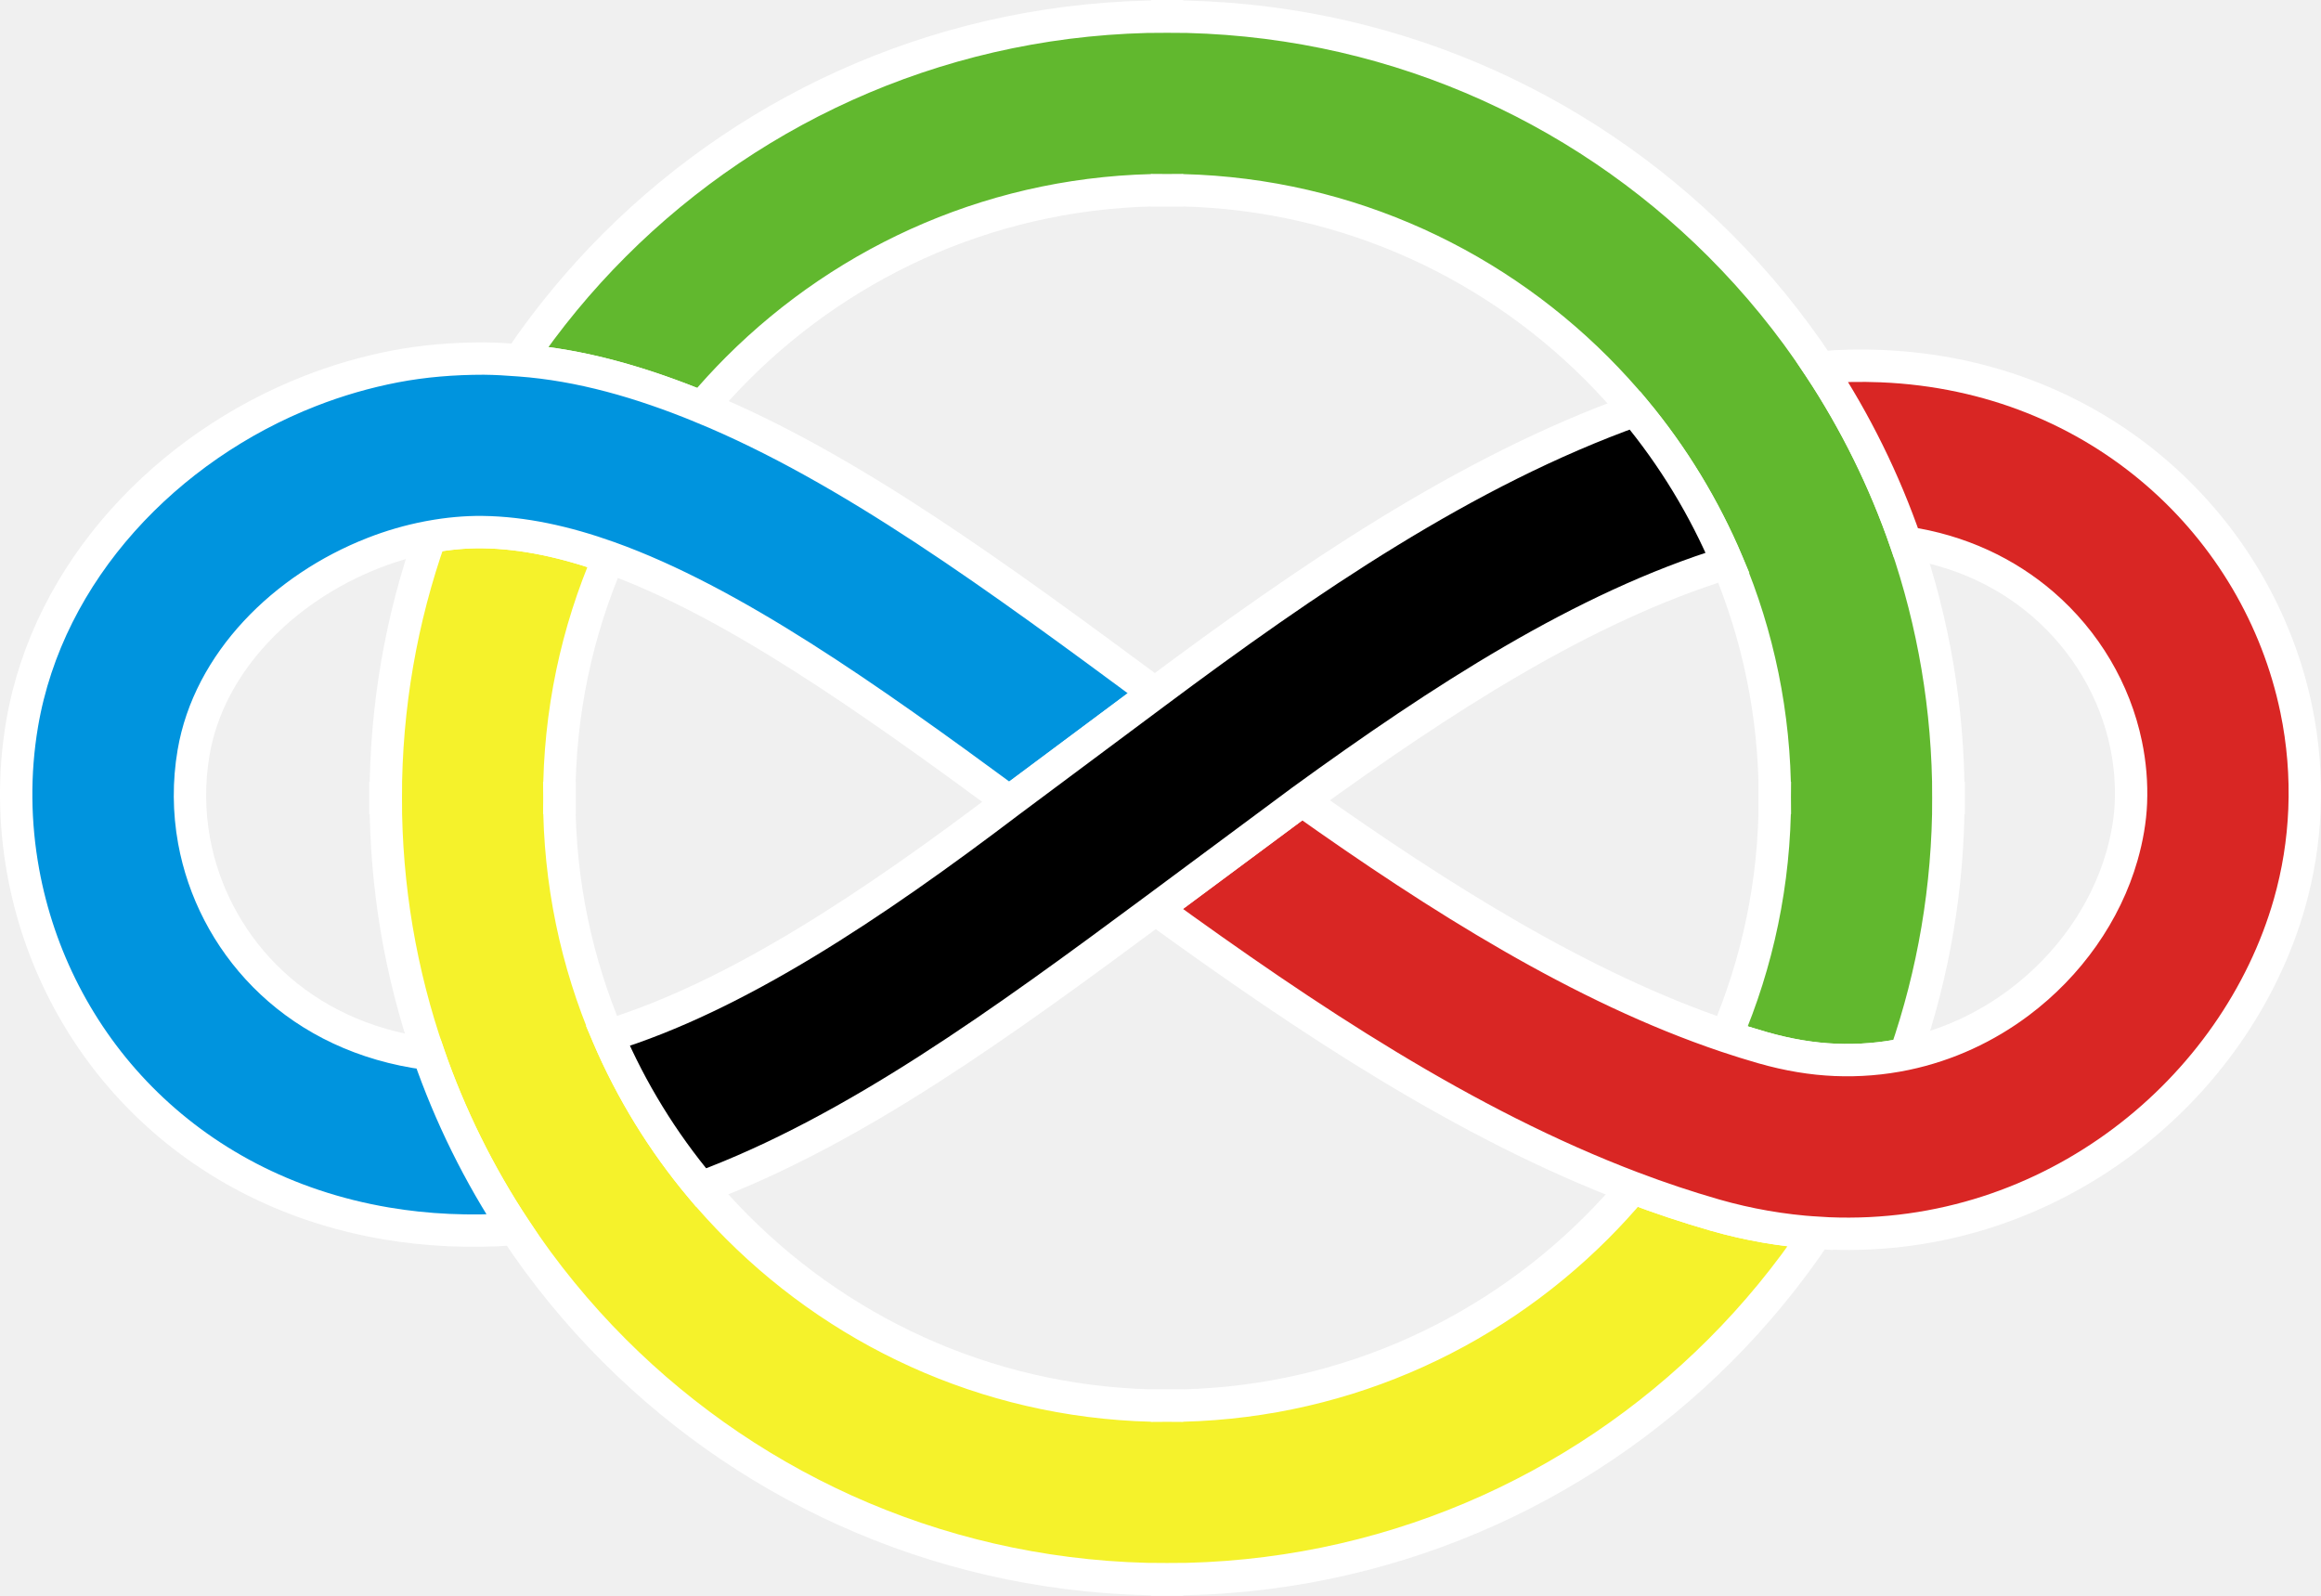
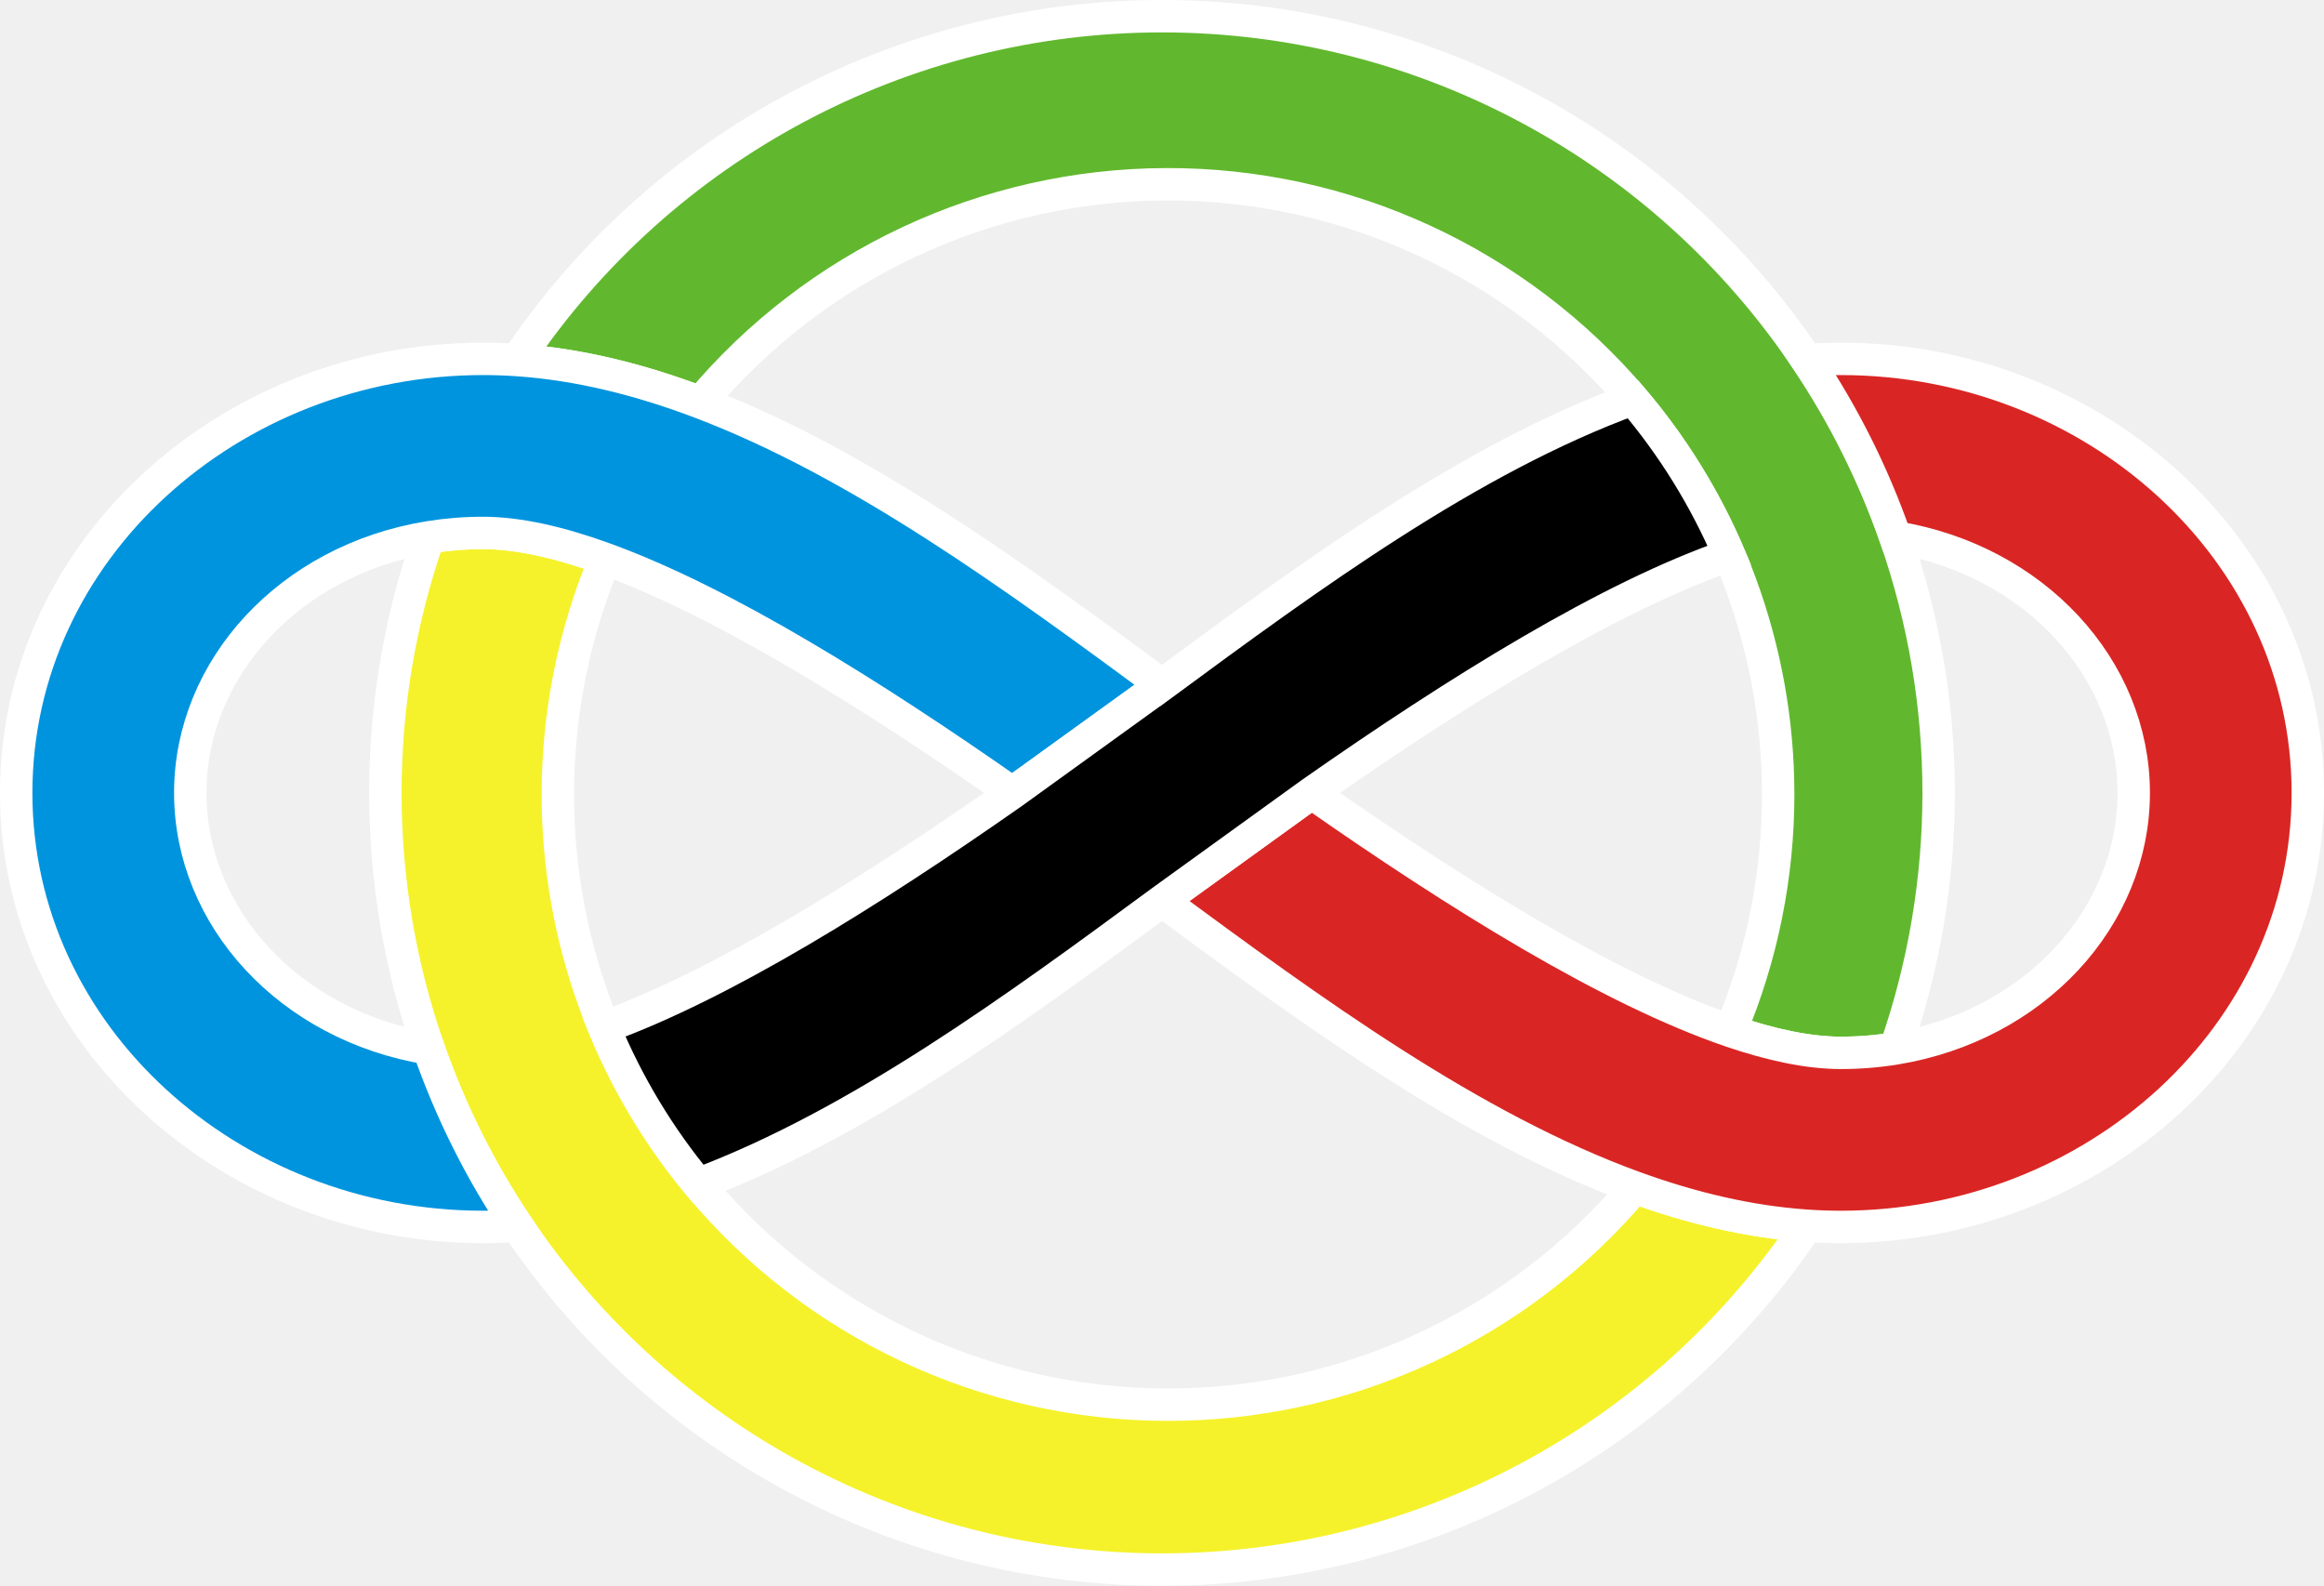
- <svg xmlns="http://www.w3.org/2000/svg" width="765.007" height="525.955" stroke="#fff" stroke-width="10.666">
-   <path fill="#f5f22b" d="M141.257 347.374c-9.142-26.43-14.114-54.823-14.114-84.39h-.112v-.008h.112c0-30.192 5.18-59.16 14.693-86.064l.272-.048.272-.05.272-.046.272-.048.272-.045.27-.046.273-.045.272-.045.269-.042.27-.042.271-.042.272-.041.27-.04.269-.039.27-.037.27-.04.268-.035.27-.037.267-.035h.001l.27-.034.266-.032h.001l.268-.034.268-.032.27-.032.266-.029.267-.03.267-.029.268-.029.266-.027.267-.026.267-.026.266-.026.266-.022.266-.024.264-.021.266-.023.264-.02.265-.02.264-.018.264-.02.263-.015.262-.017.263-.015.264-.016.263-.013.262-.014.263-.013.263-.01.26-.01.26-.01.262-.01.262-.008.258-.007.26-.007.26-.005.26-.005.259-.004.26-.004.257-.001.26-.001h1.03v.003l.2.003c13.298.164 27.222 3.154 41.682 8.328h.001c-10.532 24.326-16.37 51.133-16.372 79.274h.113v.01h-.113c.001 27.811 5.704 54.318 16.004 78.416a200.8 200.8 0 0 0 30.72 49.995 203 203 0 0 0 12.037 13.153c36.303 36.304 86.365 58.763 141.572 58.763v-.112h.009v.112c55.204 0 105.262-22.459 141.565-58.76a203 203 0 0 0 11.976-13.082 345 345 0 0 0 26.85 8.948l.258.074a159.5 159.5 0 0 0 33.433 5.809 258 258 0 0 1-31.92 38.848c-46.557 46.556-110.96 75.357-182.162 75.358v.112h-.009v-.112c-71.207 0-135.612-28.802-182.169-75.36a258 258 0 0 1-32.717-40.049 256.5 256.5 0 0 1-28.527-57.725z" />
-   <path fill="#61b82e" d="M628.175 178.827c9.088 26.36 14.026 54.67 14.026 84.144h.114v.01h-.112c0 29.583-4.976 57.99-14.13 84.432a94 94 0 0 1-23.18 1.903c-7.508-.312-15.48-1.601-23.865-4l-.256-.073a276 276 0 0 1-11.833-3.694c10.341-24.14 16.066-50.698 16.066-78.569h-.11v-.009h.112c-.001-27.453-5.558-53.636-15.608-77.485a200.7 200.7 0 0 0-30.513-50.206 203 203 0 0 0-12.64-13.874c-36.303-36.304-86.364-58.762-141.57-58.762v.112h-.01v-.112c-55.204 0-105.263 22.457-141.566 58.76a203 203 0 0 0-11.756 12.816l-.808-.328-.04-.016-.04-.016-.053-.023-.03-.012-.04-.016-.04-.016-.04-.016-.12-.05-.042-.015-.007-.003-.196-.08-.039-.016-.04-.016-.083-.034-.04-.016-.04-.016-.04-.017-.146-.059-.058-.022-.04-.016-.04-.016-.04-.016-.04-.016-.04-.016-.04-.016-.082-.034-.04-.016-.286-.114-.234-.094-.448-.178-.223-.088-.225-.09a261 261 0 0 0-13.376-4.885l-.043-.015h-.003l-.223-.074-.221-.074-.221-.072q-1.667-.552-3.334-1.073l-.221-.068q-2.224-.695-4.447-1.336l-.222-.064-.888-.253-.222-.063-.224-.063-.221-.061-.223-.063q-1.772-.493-3.541-.946l-.013-.005-.176-.046-.027-.007-.627-.16-.11-.026-.111-.03-.108-.026-.328-.082-.05-.013-.06-.013-.109-.027-.108-.027-.045-.013-.132-.03-.043-.011-.109-.027-.545-.133-.11-.027q-1.257-.304-2.514-.588l-.11-.025q-.876-.2-1.75-.387-1.582-.34-3.164-.65l-.055-.01-.053-.01-.056-.012-.054-.01-.056-.01-.054-.012-.056-.01-.084-.018-.127-.024q-.764-.146-1.53-.286l-.093-.018-.048-.009-.024-.004q-.776-.14-1.552-.274l-.407-.07-.104-.017-.586-.097-.112-.019-.049-.008-.419-.067-.59-.094-.124-.02-.494-.076-.056-.008-.745-.112-.25-.038-.075-.01-.547-.079-.227-.032-.026-.004-.64-.09-.059-.007-.177-.023-.084-.013-.604-.079-.088-.012-.628-.08-.08-.009-.792-.096-.068-.008-.039-.004-.625-.072-.278-.032-.174-.02-.766-.083-.129-.013-.812-.084-.084-.009-.227-.021-.666-.064-.898-.08h-.007l-.886-.074-.054-.005-.856-.066-.086-.008a258 258 0 0 1 31.317-37.948C249.06 34.247 313.462 5.447 384.666 5.445v-.112h.009v.112c71.206 0 135.61 28.803 182.169 75.36a258 258 0 0 1 32.873 40.28 256.5 256.5 0 0 1 28.456 57.74z" />
-   <path fill="#0094de" d="M231.342 134.222c48.702 20.01 97.861 56.236 149.31 94.232l-47.969 35.748c-46.965-34.55-91.569-66.047-131.974-80.501-14.461-5.174-28.385-8.164-41.685-8.328l-.199-.003v-.001c-5.477-.05-11.174.48-16.988 1.542l-.842.156a102 102 0 0 0-17.906 5.183c-29.629 11.565-54.257 36.13-59.293 65.819a83.7 83.7 0 0 0 .168 29.04c3.01 16.466 10.964 32.082 23.23 44.486 12.327 12.467 29.06 21.633 49.575 25.113a112 112 0 0 0 4.487.667 256.5 256.5 0 0 0 28.527 57.724c-15.042 1.084-29.214.373-42.435-1.868-33.313-5.65-60.661-20.72-80.977-41.263-20.376-20.606-33.63-46.778-38.705-74.543-2.938-16.078-3.136-32.594-.392-48.776 8.58-50.59 47.963-91.436 94.955-109.781a159.3 159.3 0 0 1 28-8.099c9.448-1.805 19.219-2.596 29.156-2.596h.112c4.267.052 7.16.25 11.688.58 20.08 1.465 40.07 7.213 60.157 15.468z" />
-   <path fill="#d92624" d="M429.16 263.809c45.302 32.138 92.159 61.718 139.78 77.74a275 275 0 0 0 11.832 3.694l.256.073c8.385 2.4 16.356 3.688 23.864 4a94 94 0 0 0 23.183-1.901c13.898-2.91 26.568-8.883 37.356-16.964 16.526-12.38 28.629-29.623 33.976-48.314 1.706-5.967 2.717-11.847 2.953-17.512a78.7 78.7 0 0 0-1.604-19.284c-3.67-17.655-13.267-34.011-27.4-46.204-11.995-10.35-27.33-17.694-45.183-20.308a256.5 256.5 0 0 0-28.457-57.741 167 167 0 0 1 20.417-.414c36.086 1.502 67.094 14.823 90.68 35.174 23.699 20.446 39.813 47.997 46.016 77.829a135.3 135.3 0 0 1 2.727 33.19 132.5 132.5 0 0 1-4.974 30.97c-8.72 30.49-28.253 58.46-54.834 78.37-26.565 19.9-60.187 31.84-97.099 30.304q-1.94-.081-3.888-.21v.002a159.3 159.3 0 0 1-33.433-5.808l-.257-.073a345 345 0 0 1-26.85-8.95c-55.437-20.968-107.55-55.757-157.331-91.837z" />
-   <path d="M380.651 228.454c50.236-37.47 102.393-73.19 158.236-93.174a200.7 200.7 0 0 1 30.513 50.206c-47.564 14.583-94.418 45.059-140.24 78.323l-48.27 35.826c-50.31 37.284-99.236 72.967-149.829 91.761a200.8 200.8 0 0 1-30.72-49.994c42.245-12.97 87.063-42.832 132.342-77.2z" />
+ <svg xmlns="http://www.w3.org/2000/svg" width="765.023" height="521.982" stroke="#fff" stroke-width="10.666" viewBox="0 0 765.023 521.982">
+   <path fill="#61b82e" d="M382.513 5.333a255.66 255.66 0 0 0-212.274 113.178c20.21 1.382 40.354 6.403 60.315 13.972a200.86 200.86 0 0 1 306.925-1.121 200.9 200.9 0 0 1 47.872 130.149 200.9 200.9 0 0 1-15.704 77.855c13.465 4.605 25.736 7.194 36.344 7.194 6.164 0 12.156-.497 17.942-1.444a255.7 255.7 0 0 0 0-168.248 255.7 255.7 0 0 0-29.147-58.357A255.66 255.66 0 0 0 382.513 5.333z" />
+   <path fill="#f5f22b" d="M159.032 175.425c-6.163 0-12.156.496-17.941 1.443a255.7 255.7 0 0 0 0 168.248 255.7 255.7 0 0 0 29.148 58.356 255.66 255.66 0 0 0 424.547 0c-18.968-1.297-37.877-5.8-56.633-12.606a200.86 200.86 0 0 1-308.259-1.117 200.9 200.9 0 0 1-46.264-128.238 200.9 200.9 0 0 1 15.572-77.543c-14.97-5.446-28.565-8.543-40.17-8.543z" />
+   <path fill="#0094de" d="M159.032 118.124c-83.205 0-153.699 62.835-153.699 142.867s70.494 142.867 153.7 142.867q5.605-.002 11.206-.386a255.7 255.7 0 0 1-29.148-58.356c-45.766-7.492-78.457-43.173-78.457-84.125s32.691-76.63 78.457-84.123a111 111 0 0 1 17.941-1.443c11.605 0 25.2 3.097 40.17 8.543 38.96 14.172 87.24 44.25 134.049 77.023l49.26-35.56c-47.973-35.334-99.331-72.992-151.957-92.948-19.961-7.569-40.105-12.59-60.315-13.972a164 164 0 0 0-11.207-.387z" />
+   <path fill="#d92624" d="M605.991 118.124q-5.606.002-11.205.387a255.7 255.7 0 0 1 29.147 58.357c45.765 7.493 78.457 43.171 78.457 84.123s-32.692 76.633-78.457 84.125a111 111 0 0 1-17.942 1.444c-10.608 0-22.88-2.59-36.344-7.194-39.598-13.542-89.524-44.52-137.876-78.375l-49.26 35.563c49.09 36.157 101.73 74.748 155.642 94.312 18.756 6.806 37.665 11.309 56.633 12.606q5.6.384 11.205.386c83.205 0 153.7-62.834 153.7-142.867s-70.495-142.867-153.7-142.867z" />
+   <path d="m382.51 225.43-49.259 35.561c-46.959 32.878-95.4 63.044-134.426 77.16a200.9 200.9 0 0 0 31.069 51.598c52.856-19.889 104.444-57.714 152.617-93.195l49.26-35.563c48.196-33.744 97.955-64.632 137.492-78.242a200.9 200.9 0 0 0-31.784-51.387c-53.676 19.64-106.081 58.062-154.968 94.069z" />
</svg>
